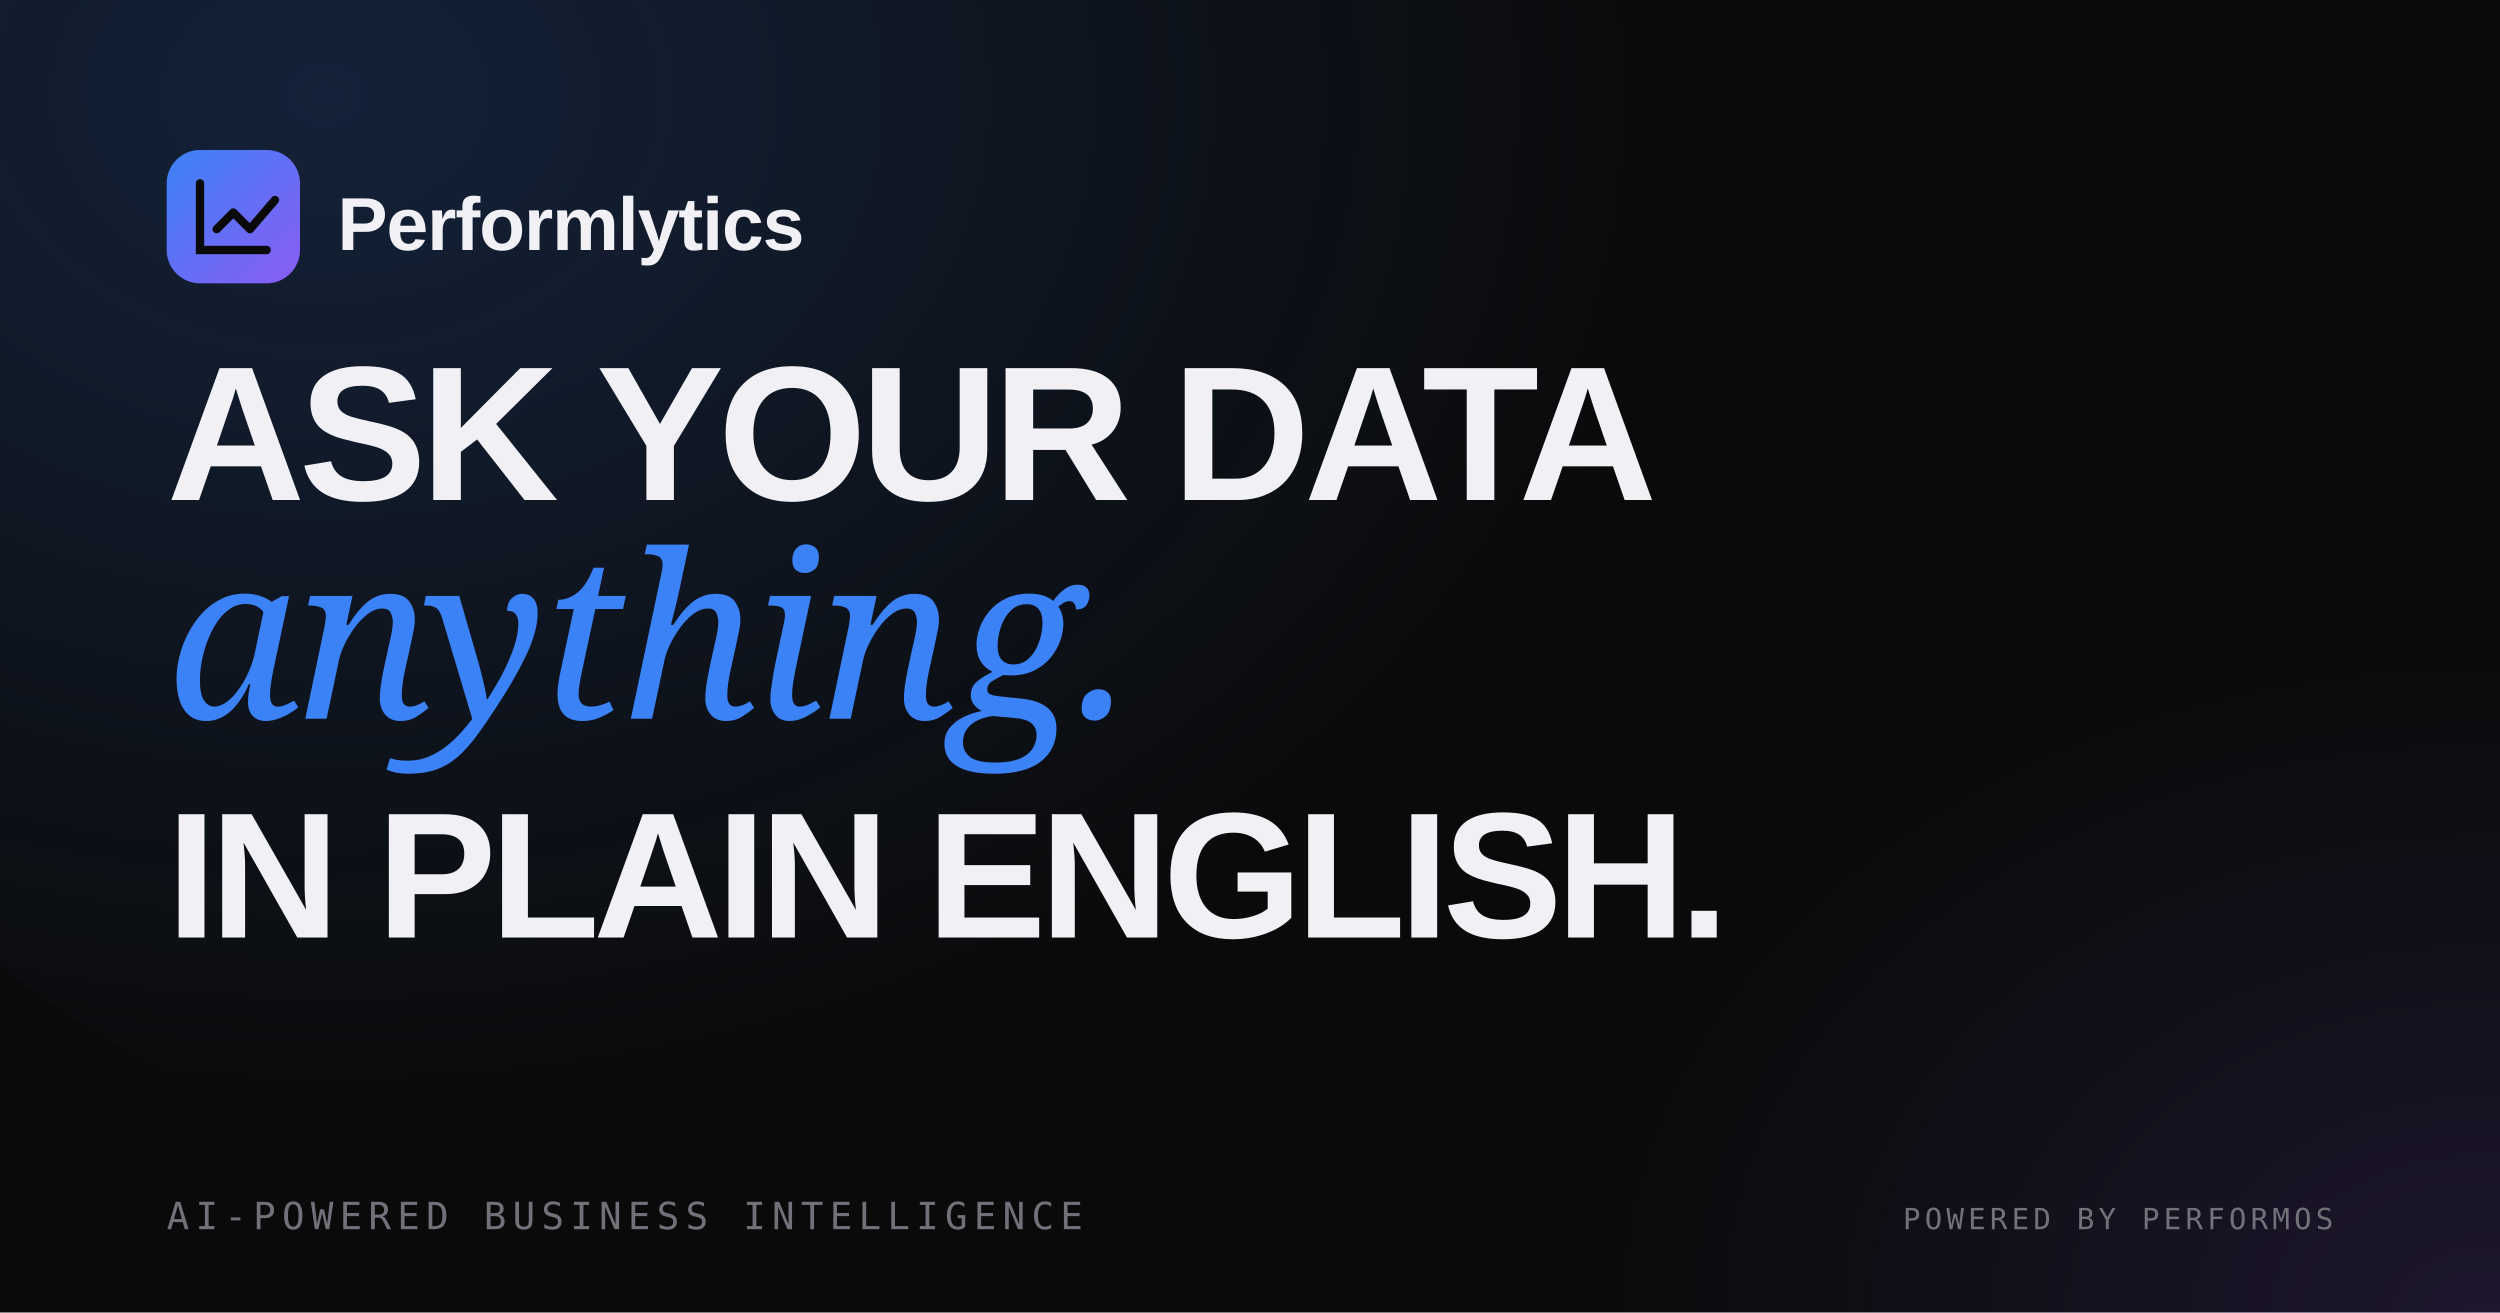
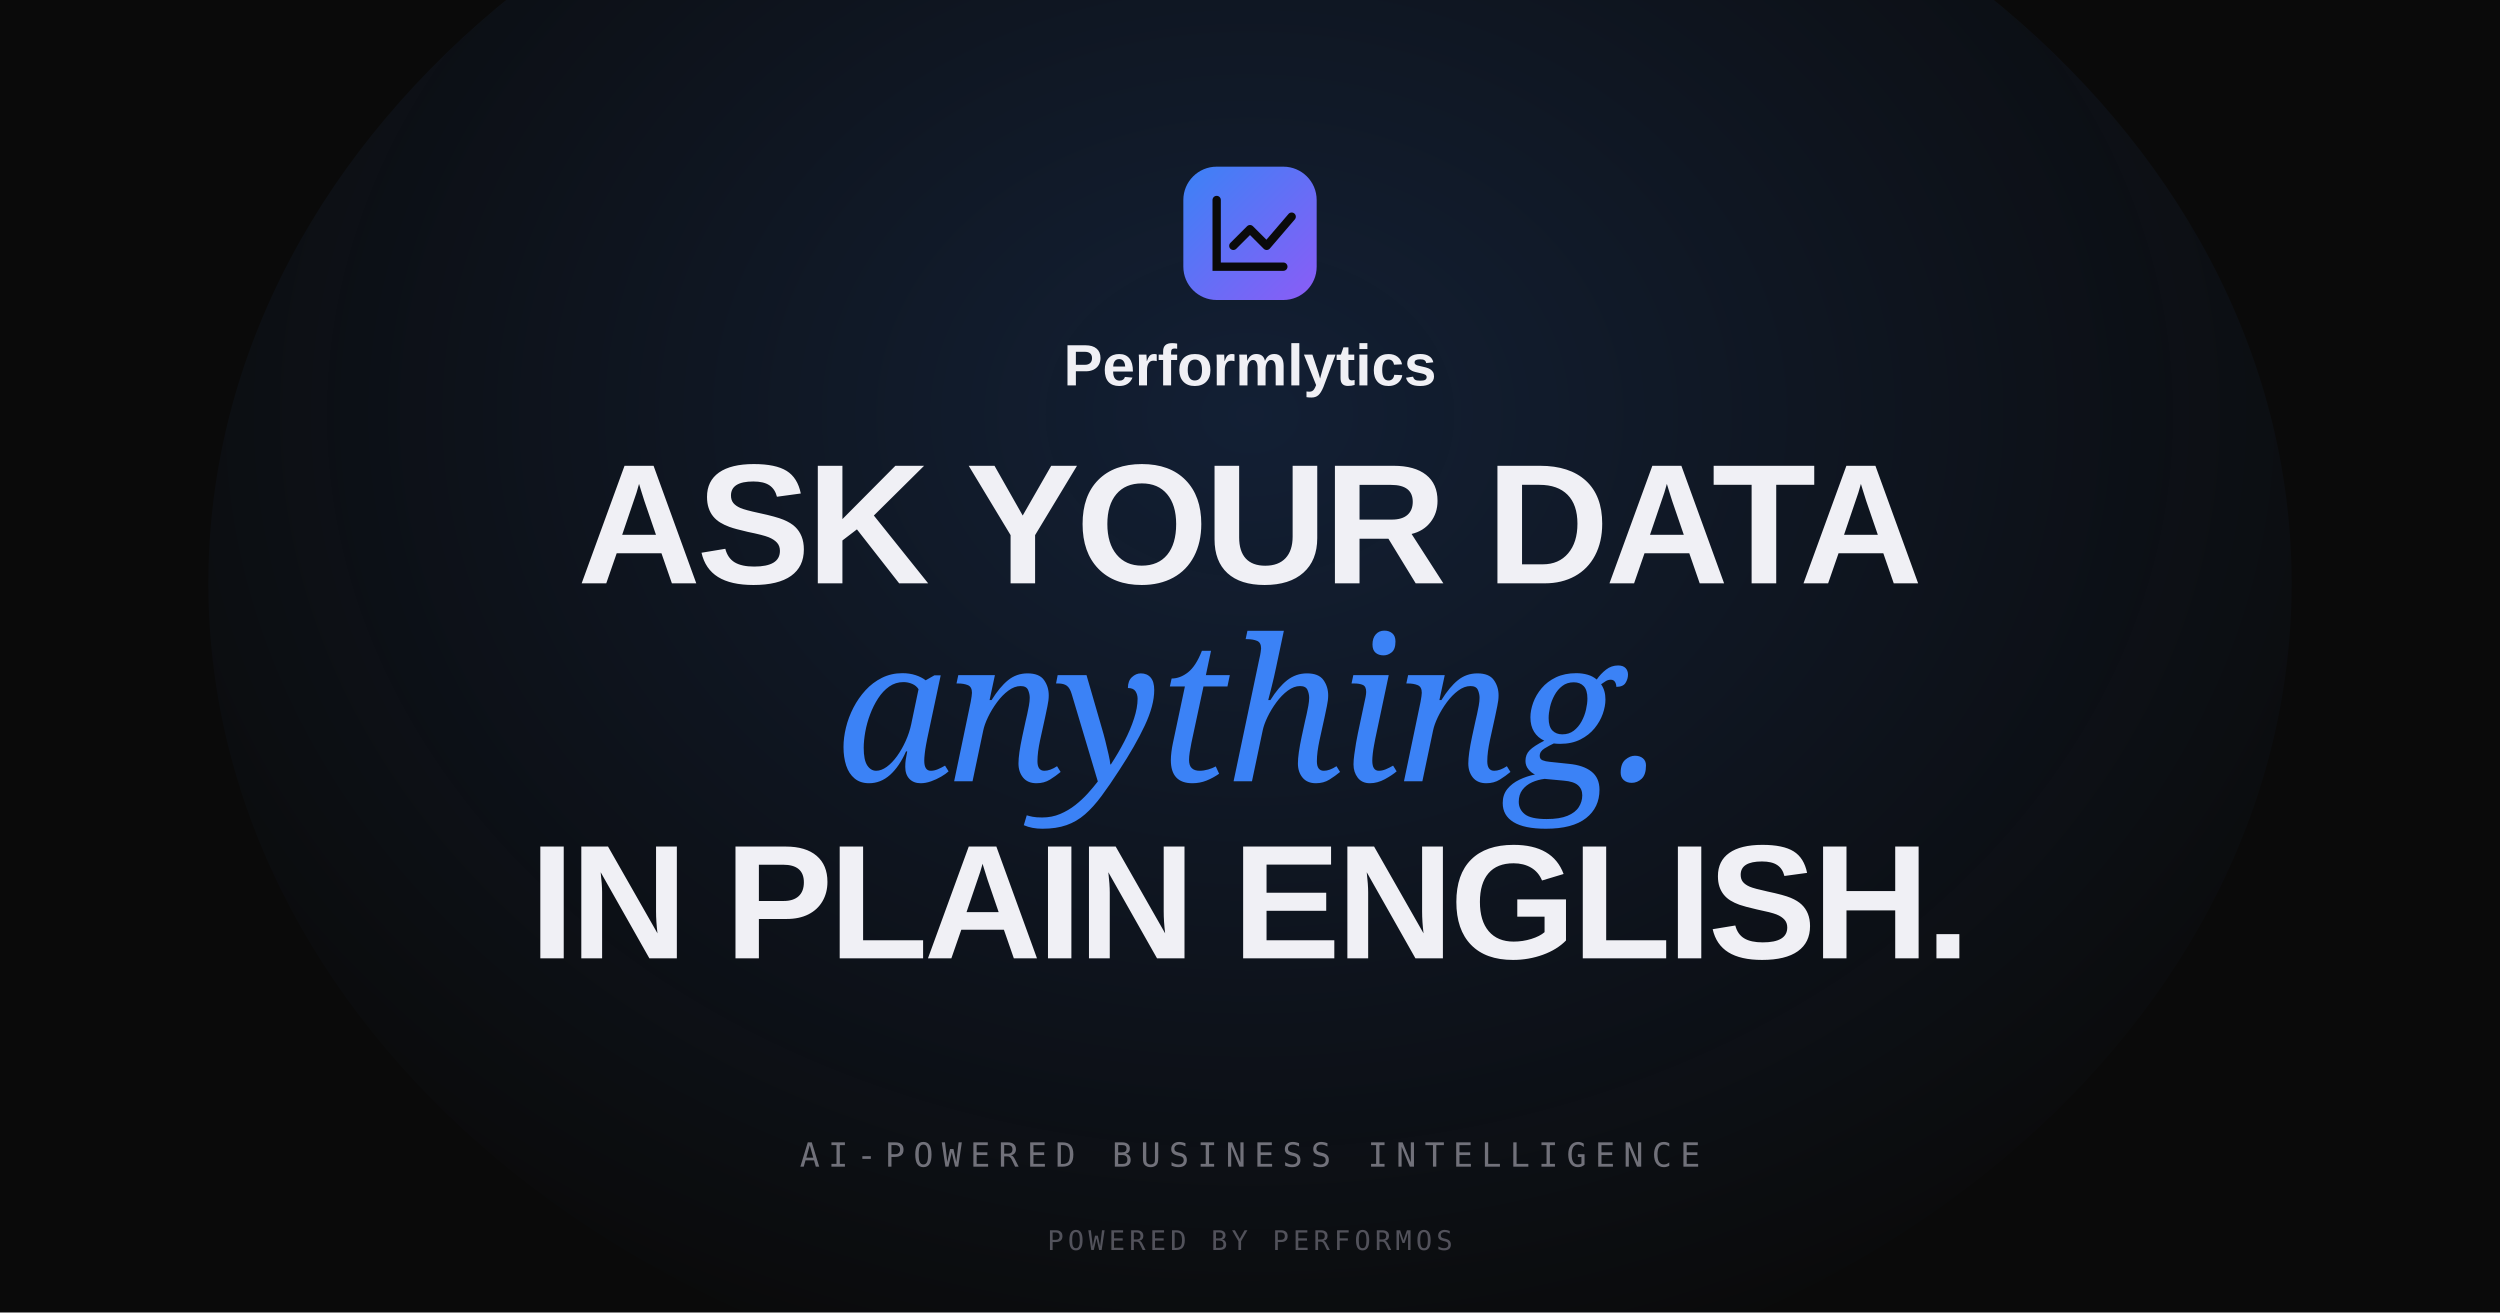
<svg xmlns="http://www.w3.org/2000/svg" viewBox="0 0 1200 630" width="1200" height="630">
  <defs>
-     <radialGradient id="g1" cx="30%" cy="30%" r="65%">
-       <stop offset="0%" stop-color="#3B82F6" stop-opacity="0.20" />
+     <radialGradient id="g1" cx="50%" cy="40%" r="60%">
+       <stop offset="0%" stop-color="#3B82F6" stop-opacity="0.18" />
      <stop offset="100%" stop-color="#3B82F6" stop-opacity="0" />
-     </radialGradient>
-     <radialGradient id="g2" cx="80%" cy="75%" r="55%">
-       <stop offset="0%" stop-color="#8B5CF6" stop-opacity="0.15" />
-       <stop offset="100%" stop-color="#8B5CF6" stop-opacity="0" />
    </radialGradient>
    <linearGradient id="ibg" x1="0" y1="0" x2="1" y2="1">
      <stop offset="0%" stop-color="#3B82F6" />
      <stop offset="100%" stop-color="#8B5CF6" />
    </linearGradient>
  </defs>
  <rect width="1200" height="630" fill="#0A0A0A" />
-   <ellipse cx="360" cy="200" rx="500" ry="380" fill="url(#g1)" />
-   <ellipse cx="950" cy="480" rx="400" ry="300" fill="url(#g2)" />
-   <g transform="translate(80, 72)">
-     <rect width="64" height="64" rx="16" fill="url(#ibg)" />
-     <path d="M16 16v32h32" stroke="#0A0A0A" stroke-width="4" stroke-linecap="round" fill="none" />
-     <path d="M24 38l8-8 8 8 12-14" stroke="#0A0A0A" stroke-width="4" stroke-linecap="round" stroke-linejoin="round" fill="none" />
-     <text x="82" y="48" font-family="Archivo, 'Helvetica Neue', Arial, sans-serif" font-weight="800" font-size="36" fill="#F0F0F5" letter-spacing="-0.5">Performlytics</text>
+   <ellipse cx="600" cy="280" rx="500" ry="400" fill="url(#g1)" />
+   <g transform="translate(600, 80)" text-anchor="middle">
+     <rect x="-32" y="0" width="64" height="64" rx="16" fill="url(#ibg)" />
+     <path d="M-16 16v32h32" stroke="#0A0A0A" stroke-width="4" stroke-linecap="round" fill="none" />
+     <path d="M-8 38l8-8 8 8 12-14" stroke="#0A0A0A" stroke-width="4" stroke-linecap="round" stroke-linejoin="round" fill="none" />
+     <text x="0" y="105" font-family="Archivo, 'Helvetica Neue', Arial, sans-serif" font-weight="800" font-size="28" fill="#F0F0F5" text-anchor="middle">Performlytics</text>
  </g>
-   <g transform="translate(80, 240)">
-     <text x="0" y="0" font-family="Archivo, 'Helvetica Neue', Arial, sans-serif" font-weight="900" font-size="92" fill="#F0F0F5" letter-spacing="-3">ASK YOUR DATA</text>
-     <text x="0" y="105" font-family="'Instrument Serif', Georgia, serif" font-style="italic" font-size="110" fill="#3B82F6" letter-spacing="-2">anything.</text>
-     <text x="0" y="210" font-family="Archivo, 'Helvetica Neue', Arial, sans-serif" font-weight="900" font-size="86" fill="#F0F0F5" letter-spacing="-3">IN PLAIN ENGLISH.</text>
-   </g>
-   <text x="80" y="590" font-family="'JetBrains Mono', monospace" font-size="18" font-weight="500" fill="#71717A" letter-spacing="3">AI-POWERED BUSINESS INTELLIGENCE</text>
-   <text x="1120" y="590" font-family="'JetBrains Mono', monospace" font-size="14" fill="#71717A" letter-spacing="2" text-anchor="end">POWERED BY PERFORMOS</text>
+   <text x="600" y="280" font-family="Archivo, 'Helvetica Neue', Arial, sans-serif" font-weight="900" font-size="82" fill="#F0F0F5" text-anchor="middle" letter-spacing="-2">ASK YOUR DATA</text>
+   <text x="600" y="375" font-family="'Instrument Serif', Georgia, serif" font-style="italic" font-size="95" fill="#3B82F6" text-anchor="middle" letter-spacing="-2">anything.</text>
+   <text x="600" y="460" font-family="Archivo, 'Helvetica Neue', Arial, sans-serif" font-weight="900" font-size="78" fill="#F0F0F5" text-anchor="middle" letter-spacing="-2">IN PLAIN ENGLISH.</text>
+   <text x="600" y="560" font-family="'JetBrains Mono', monospace" font-size="16" font-weight="500" fill="#71717A" text-anchor="middle" letter-spacing="4">AI-POWERED BUSINESS INTELLIGENCE</text>
+   <text x="600" y="600" font-family="'JetBrains Mono', monospace" font-size="13" fill="#52525B" text-anchor="middle" letter-spacing="2">POWERED BY PERFORMOS</text>
</svg>
